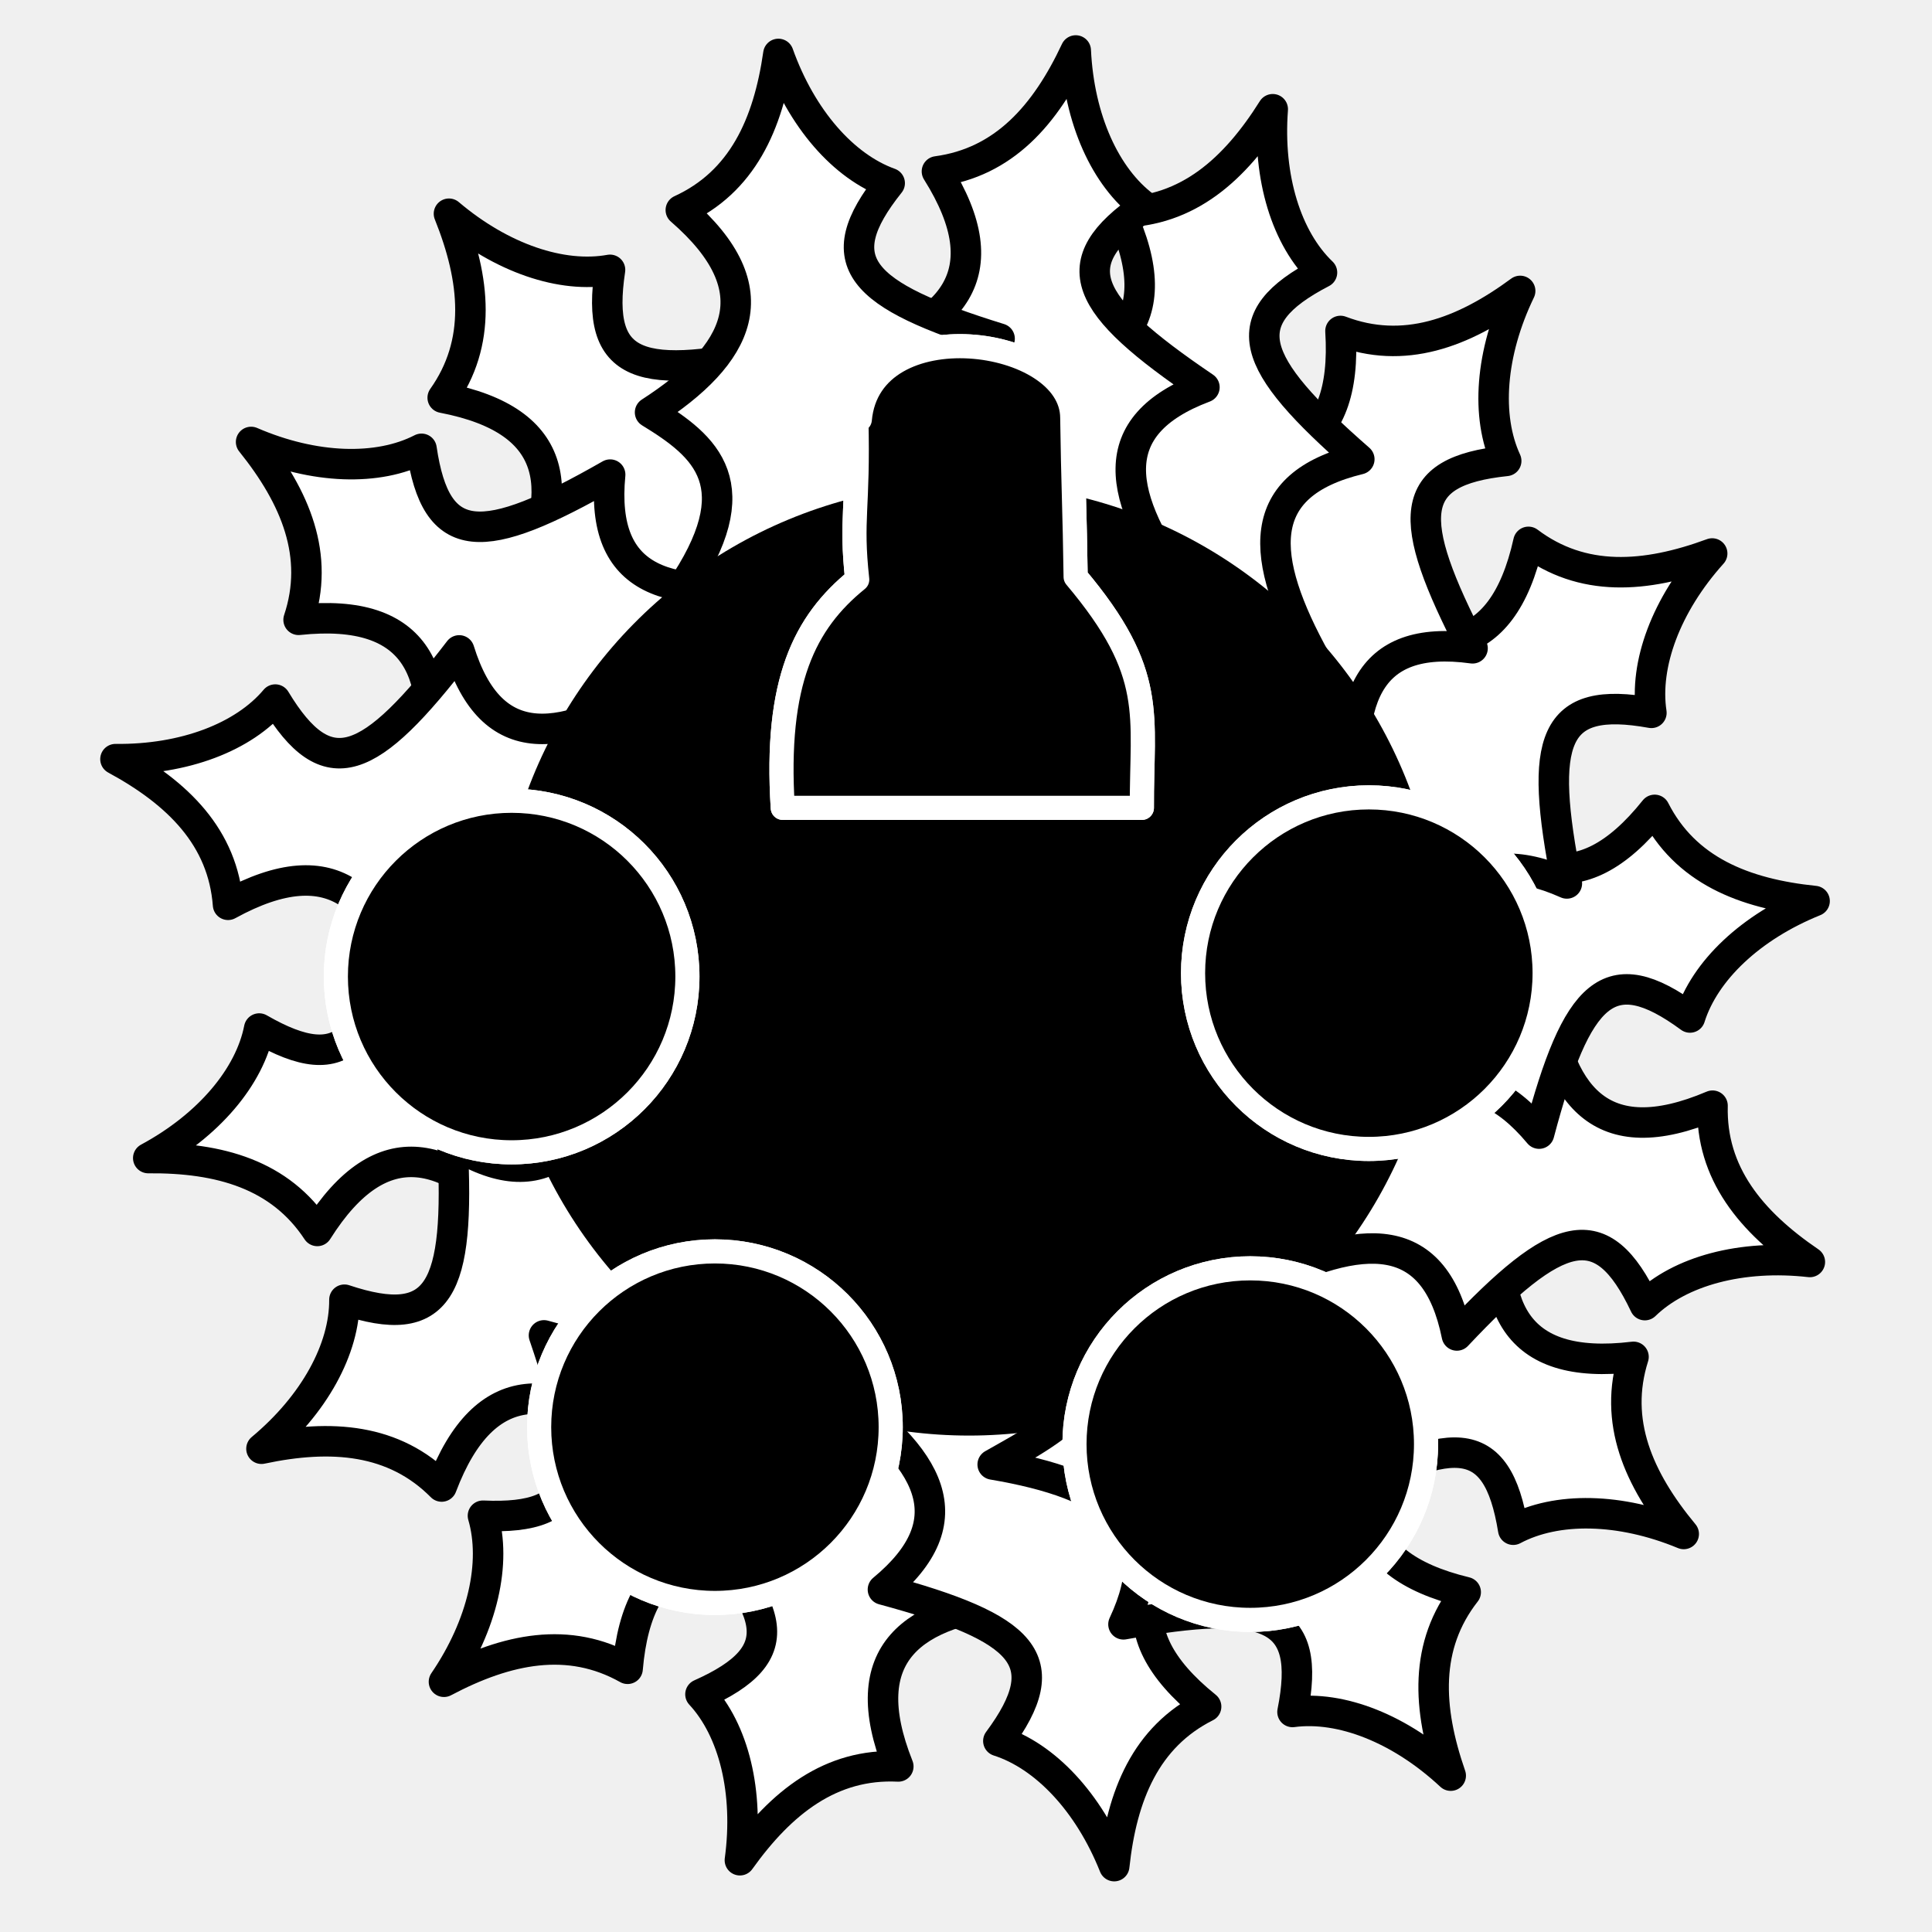
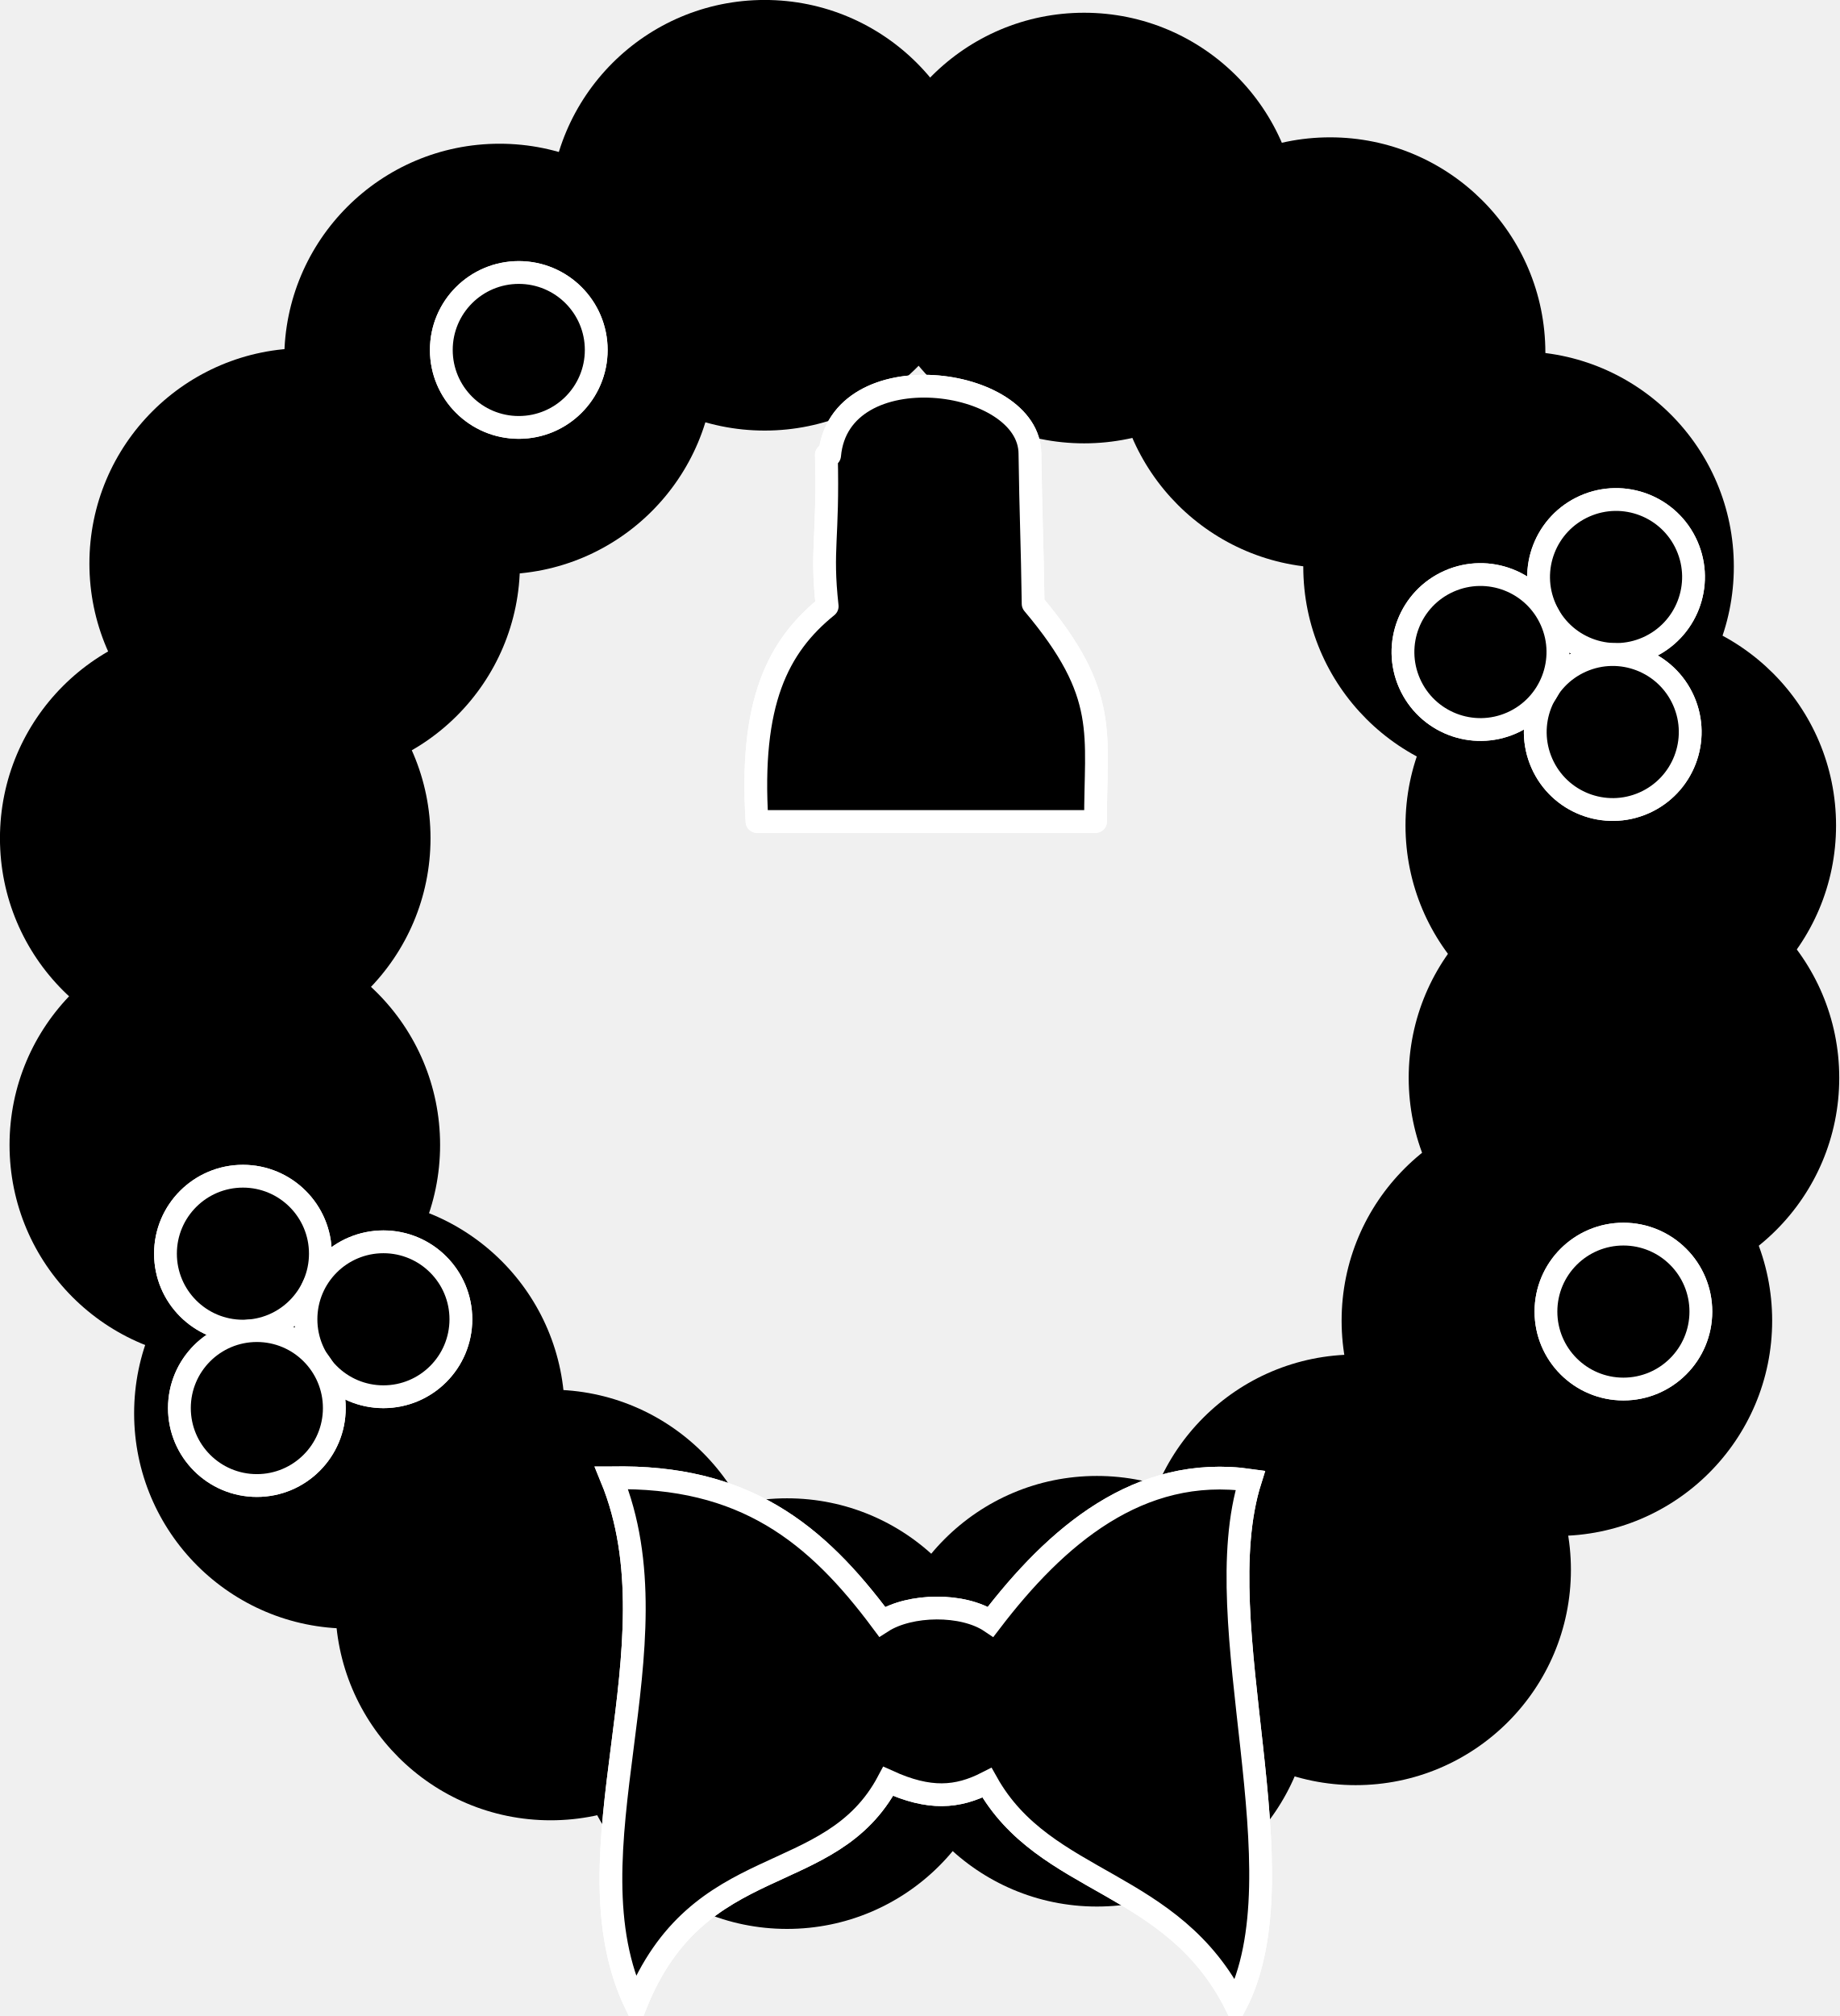
- <svg xmlns="http://www.w3.org/2000/svg" xmlns:xlink="http://www.w3.org/1999/xlink" width="36" height="36" id="svg2" version="1.1">
+ <svg xmlns="http://www.w3.org/2000/svg" xmlns:xlink="http://www.w3.org/1999/xlink" width="36.352" height="39.84" id="svg2" version="1.1">
  <defs id="defs4" />
-   <g id="layer4" style="display:inline">
-     <g id="layer1" transform="translate(0,-1016.36)" style="display:inline">
-       <use x="0" y="0" xlink:href="#path4967" id="use5129" transform="matrix(0.8655542,-0.5008152,0.5008152,0.8655542,-513.7001,147.0217)" width="36" height="36" />
-       <use x="0" y="0" xlink:href="#use5129" id="use5131" transform="matrix(0.9568056,-0.2907283,0.2907283,0.9568056,-299.968,50.75797)" width="36" height="36" />
-       <use x="0" y="0" xlink:href="#use5131" id="use5133" transform="matrix(0.9221867,-0.3867451,0.3867451,0.9221867,-398.4204,87.44714)" width="36" height="36" />
-       <use x="0" y="0" xlink:href="#use5133" id="use5135" transform="matrix(0.8748137,-0.4844594,0.4844594,0.8748137,-498.3579,137.4809)" width="36" height="36" />
-       <use x="0" y="0" xlink:href="#use5135" id="use5137" transform="matrix(0.9800098,-0.198949,0.198949,0.9800098,-204.332,26.71421)" width="36" height="36" />
-       <use x="0" y="0" xlink:href="#use5137" id="use5139" transform="matrix(0.9618079,-0.2737254,0.2737254,0.9618079,-282.0063,45.52379)" width="36" height="36" />
-       <use x="0" y="0" xlink:href="#use5139" id="use5141" transform="matrix(0.8942816,-0.4475047,0.4475047,0.8942816,-462.4605,117.7882)" width="36" height="36" />
-       <use x="0" y="0" xlink:href="#use5141" id="use5143" transform="matrix(0.8709885,-0.4913034,0.4913034,0.8709885,-507.6173,142.4774)" width="36" height="36" />
-       <use x="0" y="0" xlink:href="#use5143" id="use5145" transform="matrix(0.9042229,-0.4270609,0.4270609,0.9042229,-440.6388,107.8551)" width="36" height="36" />
-       <use x="0" y="0" xlink:href="#use5145" id="use5147" transform="matrix(0.936719,-0.3500822,0.3500822,0.936719,-361.3404,71.37025)" width="36" height="36" />
-       <use x="0" y="0" xlink:href="#use5145" id="use5149" transform="matrix(0.803032,-0.595936,0.595936,0.803032,-613.3867,213.2451)" width="36" height="36" />
-       <use x="0" y="0" xlink:href="#use5149" id="use5151" transform="matrix(0.8796022,-0.47571,0.47571,0.8796022,-490.5303,134.5162)" width="36" height="36" />
-       <use x="0" y="0" xlink:href="#use5151" id="use5153" transform="matrix(0.8983353,-0.4393104,0.4393104,0.8983353,-452.3441,113.4128)" width="36" height="36" />
-       <use x="0" y="0" xlink:href="#use5153" id="use5155" transform="matrix(0.9603795,-0.2786956,0.2786956,0.9603795,-288.4432,44.67623)" width="36" height="36" />
-       <use x="0" y="0" xlink:href="#use5155" id="use5157" transform="matrix(0.9305459,-0.3661753,0.3661753,0.9305459,-376.7939,77.95386)" width="36" height="36" />
-       <use x="0" y="0" xlink:href="#use5157" id="use5159" transform="matrix(0.9925045,-0.1222079,0.1222079,0.9925045,-127.949,9.436735)" width="36" height="36" />
-       <path style="fill:#ffffff;stroke:#000000;stroke-width:0.568;stroke-linecap:butt;stroke-linejoin:round;stroke-miterlimit:4;stroke-opacity:1;stroke-dasharray:none" d="m 14.504,1017.365 c -0.189,1.317 -0.676,2.386 -1.818,2.909 1.726,1.496 1.089,2.697 -0.573,3.77 1.033,0.632 1.917,1.349 0.551,3.337 1.751,-0.763 2.921,-0.155 3.771,1.203 0.013,-2.121 1.529,-2.093 2.988,-2.149 -1.785,-1.343 -2.404,-2.529 -0.797,-3.765 -2.622,-0.811 -3.217,-1.433 -2.048,-2.897 -0.857,-0.308 -1.642,-1.198 -2.074,-2.408 z" id="path4967" />
-       <path style="fill:#000000;fill-opacity:1;stroke:#000000;stroke-width:0.025;stroke-linecap:round;stroke-linejoin:round;stroke-miterlimit:4;stroke-dasharray:none" d="m 17.03,1026.575 c -0.444,0.252 -0.695,0.786 -0.821,1.215 -0.372,-0.467 -1.223,-0.174 -1.182,0.439 0.048,0.238 0.053,0.332 -0.211,0.201 -0.522,-0.16 -1.259,-0.247 -1.576,0.301 -0.311,0.554 -0.075,1.234 0.241,1.733 -0.594,0.028 -1.415,-0.03 -1.724,0.599 -0.196,0.596 0.323,1.142 0.782,1.448 -0.482,0.238 -1.203,0.447 -1.241,1.087 0.051,0.63 0.756,0.938 1.3,1.044 0.345,-0.042 0.122,0.13 0.012,0.284 -0.477,0.663 -0.685,1.566 -0.426,2.35 0.352,0.66 1.162,0.965 1.881,0.883 -0.392,0.631 -0.722,1.805 0.241,2.103 0.449,0.167 0.946,0.086 1.381,-0.083 -0.139,0.448 -0.178,1.092 0.366,1.282 0.415,0.133 0.759,-0.178 0.995,-0.479 0.074,0.463 0.311,0.945 0.856,0.88 0.485,-0.097 0.686,-0.65 0.773,-1.088 0.427,0.368 0.908,0.954 1.539,0.796 0.258,-0.088 0.443,-0.344 0.454,-0.611 0.588,0.245 1.261,0.336 1.881,0.181 0.504,-0.329 0.324,-1.006 0.18,-1.488 -0.007,-0.152 -0.322,-0.433 -0.157,-0.447 0.572,0.01 1.222,-0.068 1.643,-0.478 0.293,-0.545 0.021,-1.247 -0.383,-1.671 -0.206,-0.164 -0.277,-0.257 0.035,-0.289 0.538,-0.123 0.753,-0.835 0.301,-1.196 -0.203,-0.161 -0.455,-0.232 -0.704,-0.282 0.42,-0.436 0.895,-0.98 0.849,-1.62 -0.074,-0.338 -0.428,-0.576 -0.77,-0.511 0.365,-0.945 0.282,-2.131 -0.44,-2.885 -0.293,-0.243 -0.72,-0.168 -1.004,0.049 -0.008,-0.523 0.066,-1.164 -0.32,-1.567 -0.176,-0.3 -0.62,0.01 -0.73,-0.161 -0.191,-0.539 -0.479,-1.066 -0.97,-1.384 -0.411,-0.411 -1.061,-0.115 -1.287,0.345 -0.134,0.377 -0.214,0.053 -0.337,-0.147 -0.277,-0.405 -0.584,-0.964 -1.14,-0.95 -0.095,0.039 -0.19,0.077 -0.285,0.116 z" id="path5161" />
+   <g id="layer4" style="display:inline" transform="translate(0.3756332,1.181798)">
+     <g id="layer5">
+       <path style="fill:#000000;fill-opacity:1;stroke:none" id="path3178" d="m 17.551,3.138 a 3.693,3.693 0 1 1 -7.387,0 3.693,3.693 0 1 1 7.387,0 z" transform="matrix(1.151956,0,0,1.151956,-1.225739,-0.5425838)" />
+       <use x="0" y="0" xlink:href="#path3178" id="use3399" transform="translate(-5.240166,2.841054)" width="36" height="36" />
+       <use x="0" y="0" xlink:href="#use3399" id="use3401" transform="translate(-3.851206,4.04061)" width="36" height="36" />
+       <use x="0" y="0" xlink:href="#use3401" id="use3403" transform="translate(-1.767767,5.42957)" width="36" height="36" />
+       <use x="0" y="0" xlink:href="#use3403" id="use3405" transform="translate(0.1894041,6.060915)" width="36" height="36" />
+       <use x="0" y="0" xlink:href="#use3405" id="use3407" transform="translate(2.462247,5.303301)" width="36" height="36" />
+       <use x="0" y="0" xlink:href="#use3407" id="use3409" transform="translate(3.977476,3.788072)" width="36" height="36" />
+       <use x="0" y="0" xlink:href="#use3409" id="use3411" transform="translate(4.671956,2.146574)" width="36" height="36" />
+       <use x="0" y="0" xlink:href="#use3411" id="use3413" transform="translate(6.12405,-0.4419417)" width="36" height="36" />
+       <use x="0" y="0" xlink:href="#use3413" id="use3415" transform="translate(5.113897,-2.399112)" width="36" height="36" />
+       <use x="0" y="0" xlink:href="#use3415" id="use3417" transform="translate(3.977476,-4.924494)" width="36" height="36" />
+       <use x="0" y="0" xlink:href="#use3417" id="use3419" transform="translate(1.325825,-4.798225)" width="36" height="36" />
+       <use x="0" y="0" xlink:href="#use3419" id="use3421" transform="translate(-0.06313393,-4.987628)" width="36" height="36" />
+       <use x="0" y="0" xlink:href="#use3421" id="use3423" transform="translate(-2.020305,-5.113897)" width="36" height="36" />
+       <use x="0" y="0" xlink:href="#use3423" id="use3425" transform="translate(-3.724937,-4.230014)" width="36" height="36" />
+       <use x="0" y="0" xlink:href="#use3425" id="use3427" transform="translate(-4.861359,-2.462247)" width="36" height="36" />
    </g>
-     <g id="layer5">
-       <path style="fill:#000000;fill-opacity:1;stroke:none;stroke-width:0.45;stroke-linecap:round;stroke-linejoin:round;stroke-miterlimit:4;stroke-dasharray:none" id="path5266" d="m 28.221,19.206 a 8.776,8.776 0 1 1 -17.551,0 8.776,8.776 0 1 1 17.551,0 z" transform="translate(-1.38896,-1.325825)" />
+     <g id="g4696">
+       <path style="fill:#ffffff;stroke:#ffffff;stroke-width:0.45;stroke-linecap:round;stroke-linejoin:round;stroke-miterlimit:4;stroke-opacity:1;stroke-dasharray:none" d="m 15.957,7.807 c 0.042,1.69 -0.11,1.836 0.016,2.993 -0.981,0.795 -1.536,1.901 -1.387,4.253 2.23,0 4.461,0 6.691,0 -0.009,-1.736 0.289,-2.496 -1.234,-4.303 -0.016,-1.198 -0.047,-1.766 -0.063,-2.964 -0.004,-1.535 -3.774,-2.023 -3.959,0.032" id="path4698" />
    </g>
-     <g id="layer2" style="display:inline">
-       <path transform="matrix(0.7519425,0,0,0.7519425,1.462813,8.548921)" style="fill:#ffffff;fill-opacity:1;stroke:#ffffff;stroke-width:0.598;stroke-linecap:round;stroke-linejoin:round;stroke-miterlimit:4" d="m 15.089,12.83 c 0,2.406 -1.95,4.356 -4.356,4.356 -2.406,0 -4.356,-1.95 -4.356,-4.356 0,-2.406 1.95,-4.356 4.356,-4.356 2.406,0 4.356,1.95 4.356,4.356 z" id="path5168" />
-       <use x="0" y="0" xlink:href="#path5168" id="use5170" transform="translate(15.97304,-0.06313444)" width="36" height="36" style="fill:#ffffff" />
-       <use x="0" y="0" xlink:href="#use5170" id="use5172" transform="translate(-2.209709,8.7757)" width="36" height="36" style="fill:#ffffff" />
-       <use x="0" y="0" xlink:href="#use5172" id="use5174" transform="translate(-9.975256,-0.3156727)" width="36" height="36" style="fill:#ffffff" />
-       <path style="fill:#ffffff;stroke:#ffffff;stroke-width:0.45;stroke-linecap:round;stroke-linejoin:round;stroke-miterlimit:4;stroke-opacity:1;stroke-dasharray:none" d="m 15.957,7.807 c 0.042,1.69 -0.11,1.836 0.016,2.993 -0.981,0.795 -1.536,1.901 -1.387,4.253 2.23,0 4.461,0 6.691,0 -0.009,-1.736 0.289,-2.496 -1.234,-4.303 -0.016,-1.198 -0.047,-1.766 -0.063,-2.964 -0.004,-1.535 -3.774,-2.023 -3.959,0.032" id="path5178" />
+     <g id="layer6" style="display:inline">
+       <path style="fill:#000000;fill-opacity:1;stroke:#ffffff;stroke-width:0.377;stroke-miterlimit:4;stroke-dasharray:none;display:inline" id="path3467" d="m -10.438,9.344 a 1.281,1.281 0 1 1 -2.562,0 1.281,1.281 0 1 1 2.562,0 z" transform="matrix(1.195021,0,0,1.195021,23.882,-5.432283)" />
+       <g id="g4665">
+         <use height="36" width="36" transform="translate(-5.452007,17.85925)" id="use4237" xlink:href="#path3467" y="0" x="0" />
+         <use height="36" width="36" transform="translate(2.776918,1.296399)" id="use4239" xlink:href="#use4237" y="0" x="0" />
+         <use height="36" width="36" transform="translate(-2.50148,1.754535)" id="use4241" xlink:href="#use4239" y="0" x="0" />
+       </g>
+       <use style="display:inline" x="0" y="0" xlink:href="#path3467" id="use4250" transform="translate(21.83192,19.0035)" width="36" height="36" />
+       <use x="0" y="0" xlink:href="#g4665" id="use4670" transform="matrix(0.4035115,0.9149746,-0.9149746,0.4035115,51.36576,-3.348743)" width="36" height="36" />
+     </g>
+     <g id="layer7">
+       <path style="fill:#ffffff;stroke:#ffffff;stroke-width:0.45;stroke-linecap:butt;stroke-linejoin:miter;stroke-miterlimit:4;stroke-opacity:1;stroke-dasharray:none" d="m 11.71,28.024 c 2.626,-0.056 4.048,1.092 5.349,2.843 0.555,-0.355 1.602,-0.367 2.145,-4e-6 1.289,-1.689 2.928,-3.109 5.132,-2.795 -0.898,2.841 1.064,7.748 -0.289,10.361 -1.255,-2.493 -3.772,-2.344 -4.916,-4.385 -0.586,0.299 -1.136,0.343 -1.952,-0.028 -1.141,2.153 -3.751,1.318 -4.988,4.41 -1.446,-3.004 0.892,-7.064 -0.482,-10.406 z" id="path4326" />
    </g>
  </g>
-   <g style="display:inline" id="g5185">
-     <path transform="matrix(0.7519425,0,0,0.7519425,1.462813,8.548921)" style="fill:#000000;fill-opacity:1;stroke:#ffffff;stroke-width:0.598;stroke-linecap:round;stroke-linejoin:round;stroke-miterlimit:4" d="m 15.089,12.83 c 0,2.406 -1.95,4.356 -4.356,4.356 -2.406,0 -4.356,-1.95 -4.356,-4.356 0,-2.406 1.95,-4.356 4.356,-4.356 2.406,0 4.356,1.95 4.356,4.356 z" id="path5187" />
-     <path transform="matrix(0.7519425,0,0,0.7519425,17.43585,8.485786)" style="fill:#000000;fill-opacity:1;stroke:#ffffff;stroke-width:0.598;stroke-linecap:round;stroke-linejoin:round;stroke-miterlimit:4" d="m 15.089,12.83 c 0,2.406 -1.95,4.356 -4.356,4.356 -2.406,0 -4.356,-1.95 -4.356,-4.356 0,-2.406 1.95,-4.356 4.356,-4.356 2.406,0 4.356,1.95 4.356,4.356 z" id="use5189" />
-     <path transform="matrix(0.7519425,0,0,0.7519425,15.22614,17.26149)" style="fill:#000000;fill-opacity:1;stroke:#ffffff;stroke-width:0.598;stroke-linecap:round;stroke-linejoin:round;stroke-miterlimit:4" d="m 15.089,12.83 c 0,2.406 -1.95,4.356 -4.356,4.356 -2.406,0 -4.356,-1.95 -4.356,-4.356 0,-2.406 1.95,-4.356 4.356,-4.356 2.406,0 4.356,1.95 4.356,4.356 z" id="use5191" />
-     <path transform="matrix(0.7519425,0,0,0.7519425,5.250886,16.94581)" style="fill:#000000;fill-opacity:1;stroke:#ffffff;stroke-width:0.598;stroke-linecap:round;stroke-linejoin:round;stroke-miterlimit:4" d="m 15.089,12.83 c 0,2.406 -1.95,4.356 -4.356,4.356 -2.406,0 -4.356,-1.95 -4.356,-4.356 0,-2.406 1.95,-4.356 4.356,-4.356 2.406,0 4.356,1.95 4.356,4.356 z" id="use5193" />
-     <path id="path5195" d="m 15.957,7.807 c 0.042,1.69 -0.11,1.836 0.016,2.993 -0.981,0.795 -1.536,1.901 -1.387,4.253 2.23,0 4.461,0 6.691,0 -0.009,-1.736 0.289,-2.496 -1.234,-4.303 -0.016,-1.198 -0.047,-1.766 -0.063,-2.964 -0.004,-1.535 -3.774,-2.023 -3.959,0.032" style="fill:#000000;stroke:#ffffff;stroke-width:0.45;stroke-linecap:round;stroke-linejoin:round;stroke-miterlimit:4;stroke-opacity:1;stroke-dasharray:none" />
+   <g style="display:inline" id="g5185" transform="translate(0.3756332,1.181798)">
+     <g style="display:inline" id="g4672">
+       <path transform="matrix(1.195021,0,0,1.195021,23.882,-5.432283)" d="m -10.438,9.344 a 1.281,1.281 0 1 1 -2.562,0 1.281,1.281 0 1 1 2.562,0 z" id="path4674" style="fill:#000000;fill-opacity:1;stroke:#ffffff;stroke-width:0.377;stroke-miterlimit:4;stroke-dasharray:none;display:inline" />
+       <g id="g4676">
+         <use x="0" y="0" xlink:href="#path3467" id="use4678" transform="translate(-5.452007,17.85925)" width="36" height="36" />
+         <use x="0" y="0" xlink:href="#use4237" id="use4680" transform="translate(2.776918,1.296399)" width="36" height="36" />
+         <use x="0" y="0" xlink:href="#use4239" id="use4682" transform="translate(-2.50148,1.754535)" width="36" height="36" />
+       </g>
+       <use height="36" width="36" transform="translate(21.83192,19.0035)" id="use4684" xlink:href="#path3467" y="0" x="0" style="display:inline" />
+       <use height="36" width="36" transform="matrix(0.4035115,0.9149746,-0.9149746,0.4035115,51.36576,-3.348743)" id="use4686" xlink:href="#g4665" y="0" x="0" />
+     </g>
+     <g style="display:inline" id="g4359">
+       <path id="path4361" d="m 11.71,28.024 c 2.626,-0.056 4.048,1.092 5.349,2.843 0.555,-0.355 1.602,-0.367 2.145,-4e-6 1.289,-1.689 2.928,-3.109 5.132,-2.795 -0.898,2.841 1.064,7.748 -0.289,10.361 -1.255,-2.493 -3.772,-2.344 -4.916,-4.385 -0.586,0.299 -1.136,0.343 -1.952,-0.028 -1.141,2.153 -3.751,1.318 -4.988,4.41 -1.446,-3.004 0.892,-7.064 -0.482,-10.406 z" style="fill:#000000;stroke:#ffffff;stroke-width:0.45;stroke-linecap:butt;stroke-linejoin:miter;stroke-miterlimit:4;stroke-opacity:1;stroke-dasharray:none" />
+     </g>
+     <g id="layer10">
+       <path id="path5195" d="m 15.957,7.807 c 0.042,1.69 -0.11,1.836 0.016,2.993 -0.981,0.795 -1.536,1.901 -1.387,4.253 2.23,0 4.461,0 6.691,0 -0.009,-1.736 0.289,-2.496 -1.234,-4.303 -0.016,-1.198 -0.047,-1.766 -0.063,-2.964 -0.004,-1.535 -3.774,-2.023 -3.959,0.032" style="fill:#000000;stroke:#ffffff;stroke-width:0.45;stroke-linecap:round;stroke-linejoin:round;stroke-miterlimit:4;stroke-opacity:1;stroke-dasharray:none" />
+     </g>
  </g>
</svg>
